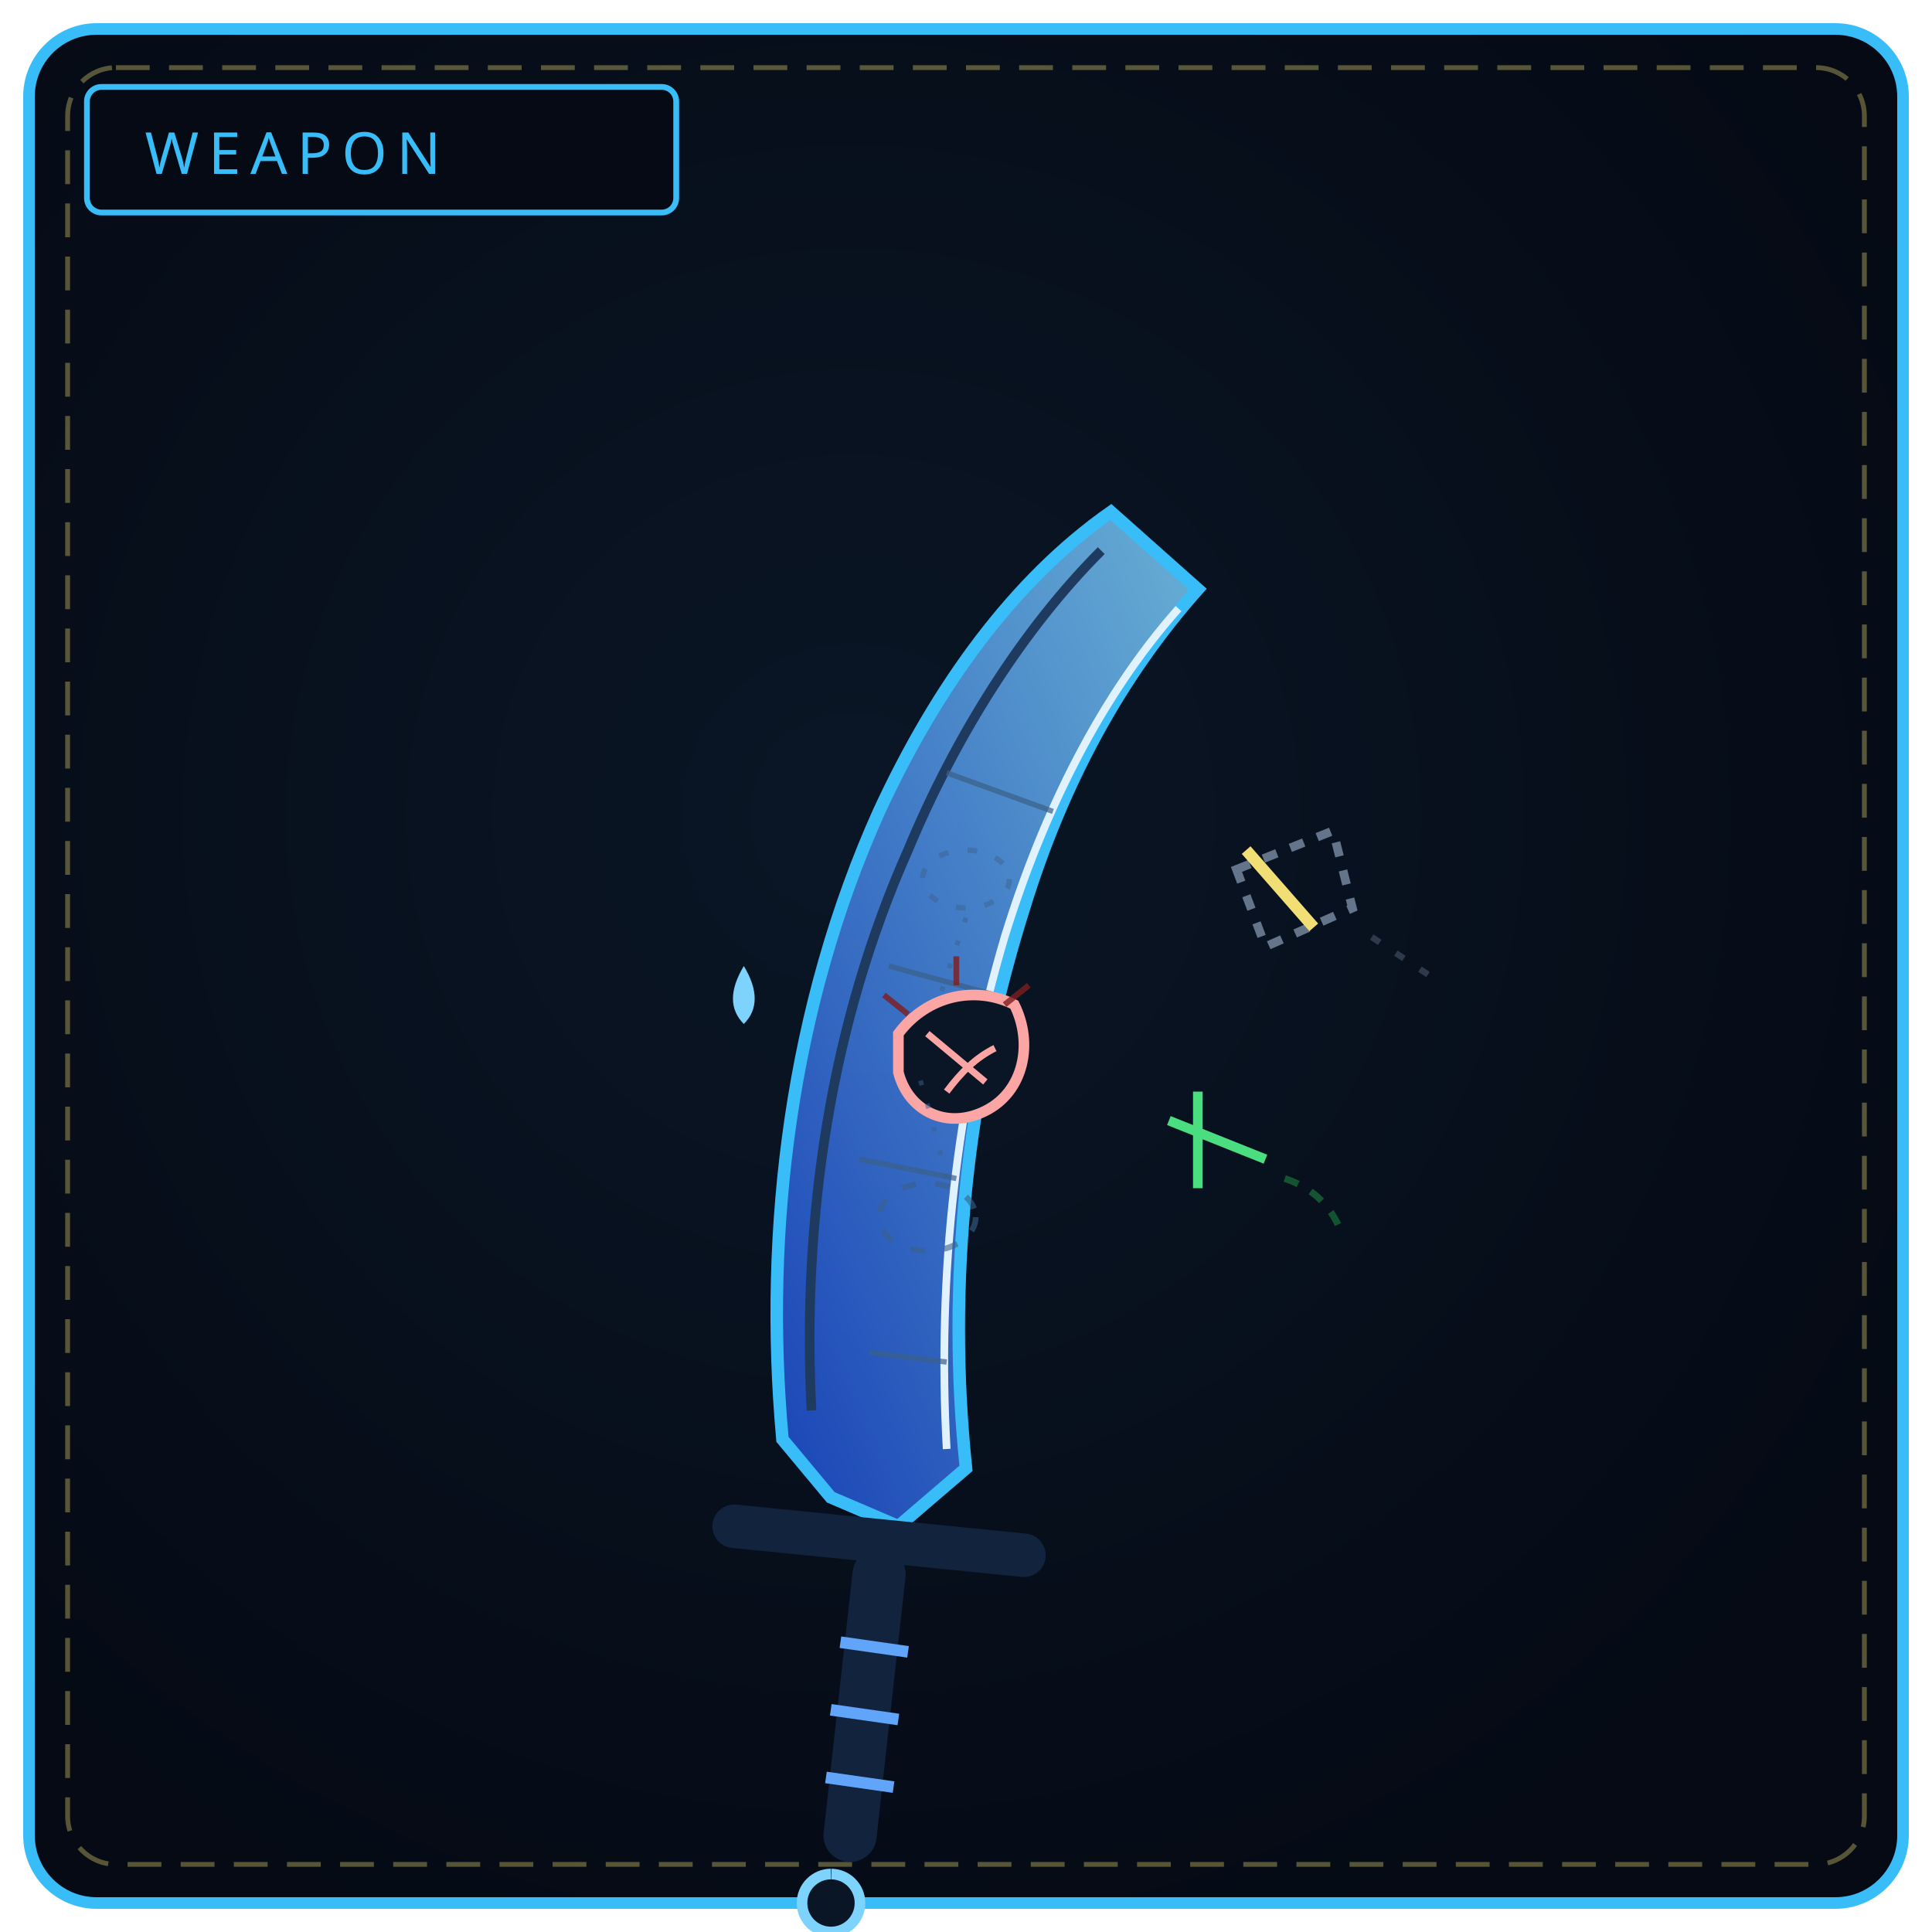
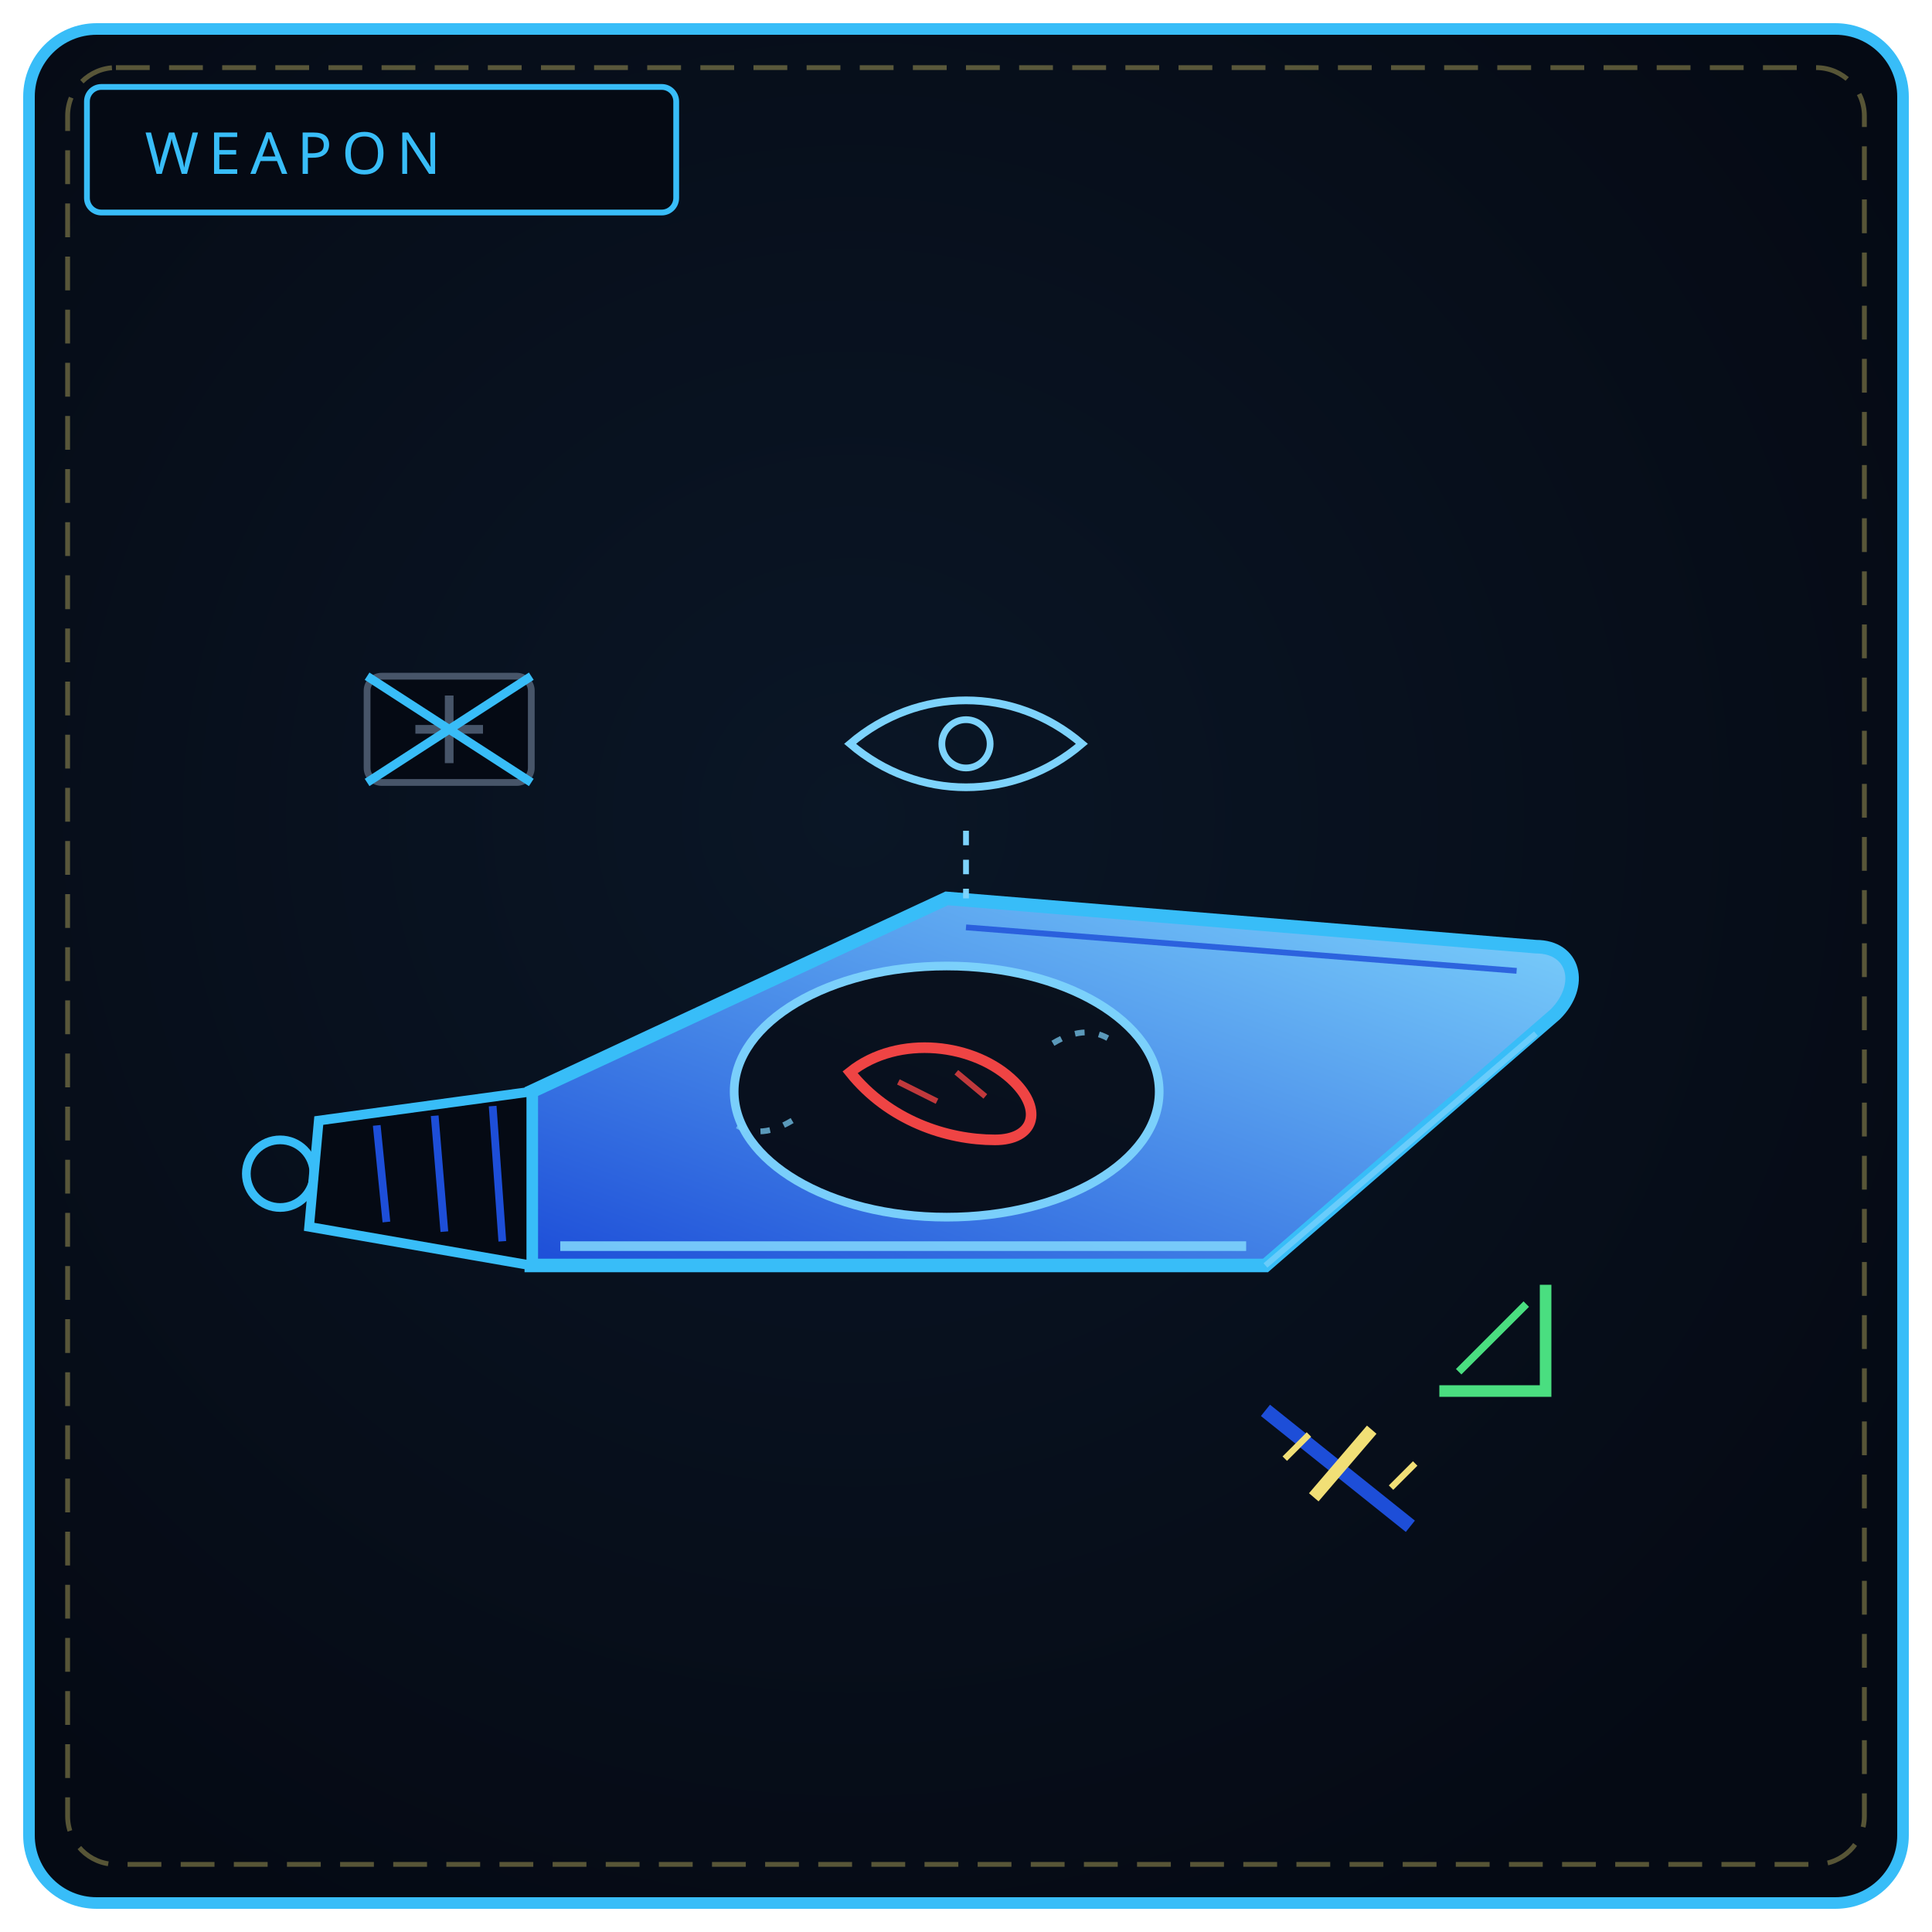
<svg xmlns="http://www.w3.org/2000/svg" viewBox="0 0 400 400" width="100%" height="100%" role="img" aria-label="HOVER REQUIEM">
  <defs>
    <radialGradient id="bw503" cx="44%" cy="42%" r="66%">
      <stop offset="0%" stop-color="#0a1626" />
      <stop offset="100%" stop-color="#050a14" />
    </radialGradient>
    <linearGradient id="bl503" x1="0" y1="1" x2="1" y2="0">
      <stop offset="0" stop-color="#1d4ed8" />
      <stop offset="1" stop-color="#7dd3fc" />
    </linearGradient>
  </defs>
  <rect x="6" y="6" width="388" height="388" rx="14" fill="url(#bw503)" stroke="#38bdf8" stroke-width="2.4" />
  <rect x="14" y="14" width="372" height="372" rx="10" fill="none" stroke="#f1df76" stroke-width="1" stroke-dasharray="7 4" opacity=".35" />
  <rect x="18" y="18" width="122" height="26" rx="3" fill="#050a14" stroke="#38bdf8" stroke-width="1.2" />
  <text x="30" y="36" fill="#38bdf8" font-family="Impact, Arial Black, sans-serif" font-size="12" letter-spacing="2">WEAPON</text>
-   <path d="M172 310 L162 298 C 158 254, 164 208, 182 168 C 194 142, 210 120, 230 106 L 248 122 C 232 140, 220 162, 212 188 C 200 226, 196 266, 200 304 L 186 316 Z" fill="url(#bl503)" fill-opacity=".82" stroke="#38bdf8" stroke-width="2.6" />
-   <path d="M168 292 C 166 252, 172 212, 188 176 C 198 152, 212 130, 228 114" fill="none" stroke="#1e3a5f" stroke-width="2" />
-   <path d="M196 300 C 194 264, 198 228, 208 194 C 216 168, 228 144, 244 126" fill="none" stroke="#e0f2fe" stroke-width="1.6" />
-   <path d="M180 280 L196 282 M178 240 L198 244 M184 200 L206 206 M196 160 L218 168" stroke="#3b5f88" stroke-width="1.1" opacity=".7" />
-   <g>
-     <path d="M186 214 C 192 206, 202 204, 210 208 C 214 216, 212 226, 204 230 C 196 234, 188 230, 186 222 Z" fill="#0a1626" stroke="#fca5a5" stroke-width="2.2" />
-     <path d="M192 214 L204 224 M196 226 C 199 222, 202 219, 206 217" stroke="#fca5a5" stroke-width="1.4" />
-     <path d="M198 204 L198 198 M208 208 L213 204 M188 210 L183 206" stroke="#7f1d1d" stroke-width="1.2" opacity=".8" />
-   </g>
-   <ellipse cx="192" cy="252" rx="10" ry="7" fill="none" stroke="#3b5f88" stroke-width="1.2" stroke-dasharray="3 4" opacity=".6" />
-   <ellipse cx="200" cy="182" rx="9" ry="6" fill="none" stroke="#3b5f88" stroke-width="1.1" stroke-dasharray="2 4" opacity=".45" />
-   <path d="M196 244 C 194 236, 192 228, 190 222 M200 190 C 198 196, 196 202, 194 208" fill="none" stroke="#3b5f88" stroke-width="1" stroke-dasharray="1 4" opacity=".5" />
-   <path d="M256 180 L276 172 L280 188 L262 196 Z" fill="none" stroke="#64748b" stroke-width="1.8" stroke-dasharray="3 3" />
-   <path d="M258 176 L272 192" stroke="#f1df76" stroke-width="2.4" />
-   <path d="M284 194 L296 202" stroke="#475569" stroke-width="1.3" stroke-dasharray="2 4" opacity=".6" />
-   <path d="M242 232 L262 240 M248 226 L248 246" stroke="#4ade80" stroke-width="2" />
-   <path d="M266 244 C 272 246, 276 250, 278 256" fill="none" stroke="#166534" stroke-width="1.4" stroke-dasharray="3 3" opacity=".8" />
-   <path d="M154 200 C 151 205, 151 209, 154 212 C 157 209, 157 205, 154 200 Z" fill="#7dd3fc" />
-   <path d="M152 316 L212 322" stroke="#12233d" stroke-width="9" stroke-linecap="round" />
-   <path d="M182 326 L176 380" stroke="#12233d" stroke-width="11" stroke-linecap="round" />
-   <path d="M174 340 L188 342 M172 354 L186 356 M171 368 L185 370" stroke="#60a5fa" stroke-width="2.4" />
-   <path d="M172 388 a6 6 0 1 0 .1 0" fill="#0a1626" stroke="#7dd3fc" stroke-width="2.2" />
+   <path d="M110 262 L 262 262 L 322 210 C 328 204, 326 196, 318 196 L 196 186 L 110 226 Z" fill="url(#bl503)" stroke="#38bdf8" stroke-width="2.8" />
+   <path d="M116 258 H 258" stroke="#7dd3fc" stroke-width="2" opacity=".9" />
+   <path d="M200 192 L 314 201" stroke="#1d4ed8" stroke-width="1.2" opacity=".8" />
+   <path d="M262 262 L 318 214" stroke="#7dd3fc" stroke-width="1.2" opacity=".7" />
+   <ellipse cx="196" cy="226" rx="44" ry="26" fill="#050a14" stroke="#7dd3fc" stroke-width="1.8" opacity=".95" />
+   <path d="M176 222 C 186 214, 202 216, 210 224 C 216 230, 214 236, 206 236 C 196 236, 184 232, 176 222 Z" fill="none" stroke="#ef4444" stroke-width="2.2" />
+   <path d="M186 224 l 8 4 M198 222 l 6 5" stroke="#ef4444" stroke-width="1.2" opacity=".8" />
+   <path d="M218 216 c 5 -3, 9 -3, 13 0 M164 232 c -5 3, -9 3, -13 0" fill="none" stroke="#7dd3fc" stroke-width="1.2" opacity=".7" stroke-dasharray="2 3" />
+   <path d="M298 288 l 22 0 l 0 -22" fill="none" stroke="#4ade80" stroke-width="2.4" />
+   <path d="M302 284 l 14 -14" stroke="#4ade80" stroke-width="1.6" />
+   <path d="M262 292 L 292 316" stroke="#1d4ed8" stroke-width="3" />
+   <path d="M272 310 L 284 296" stroke="#f1df76" stroke-width="2.6" />
+   <path d="M266 302 l 5 -5 M288 308 l 5 -5" stroke="#f1df76" stroke-width="1.3" />
+   <rect x="76" y="140" width="34" height="22" rx="3" fill="#050a14" stroke="#475569" stroke-width="1.4" />
+   <path d="M93 144 v14 M86 151 h14" stroke="#475569" stroke-width="1.8" />
+   <path d="M76 140 L 110 162 M110 140 L 76 162" stroke="#38bdf8" stroke-width="1.8" />
+   <path d="M176 154 C 190 142, 210 142, 224 154 C 210 166, 190 166, 176 154 Z" fill="none" stroke="#7dd3fc" stroke-width="1.6" />
+   <circle cx="200" cy="154" r="5" fill="none" stroke="#7dd3fc" stroke-width="1.4" />
+   <path d="M200 172 L 200 186" stroke="#7dd3fc" stroke-width="1.2" stroke-dasharray="3 3" />
+   <path d="M110 226 L 66 232 L 64 254 L 110 262 Z" fill="#050a14" stroke="#38bdf8" stroke-width="2" />
+   <path d="M78 233 l 2 20 M90 231 l 2 24 M102 229 l 2 28" stroke="#1d4ed8" stroke-width="1.6" />
+   <circle cx="58" cy="243" r="7" fill="none" stroke="#38bdf8" stroke-width="1.8" />
</svg>
